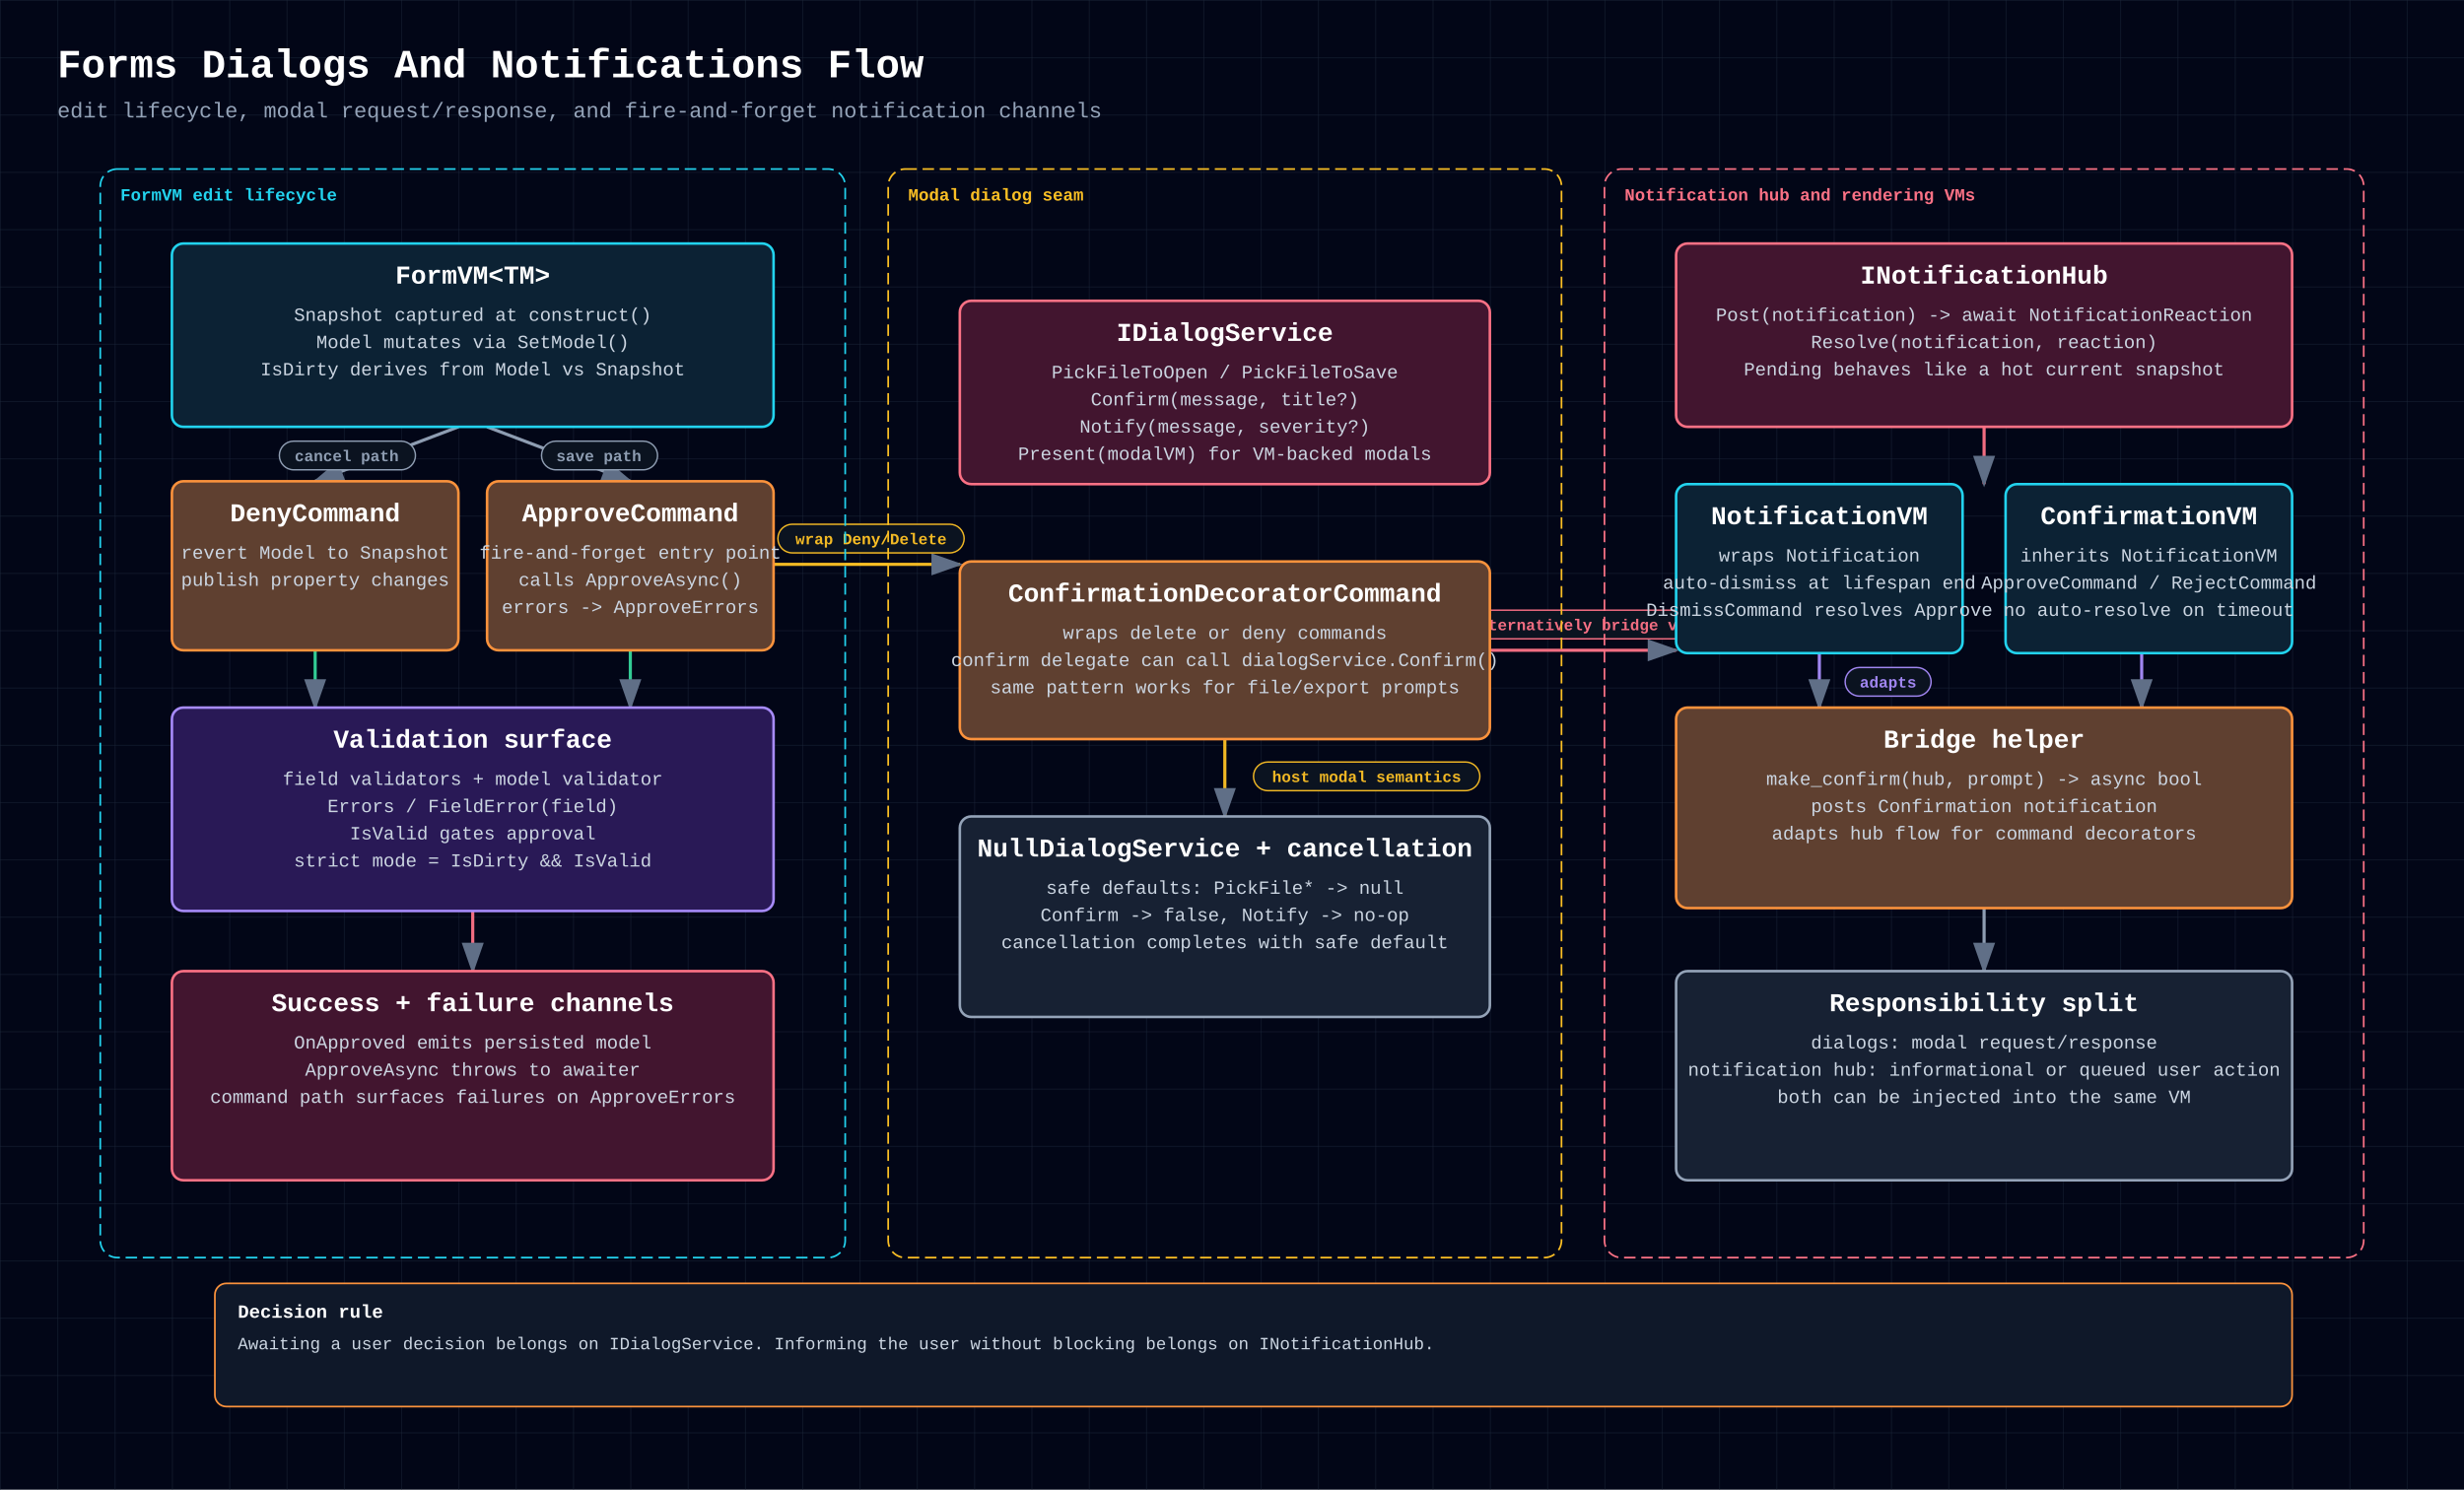
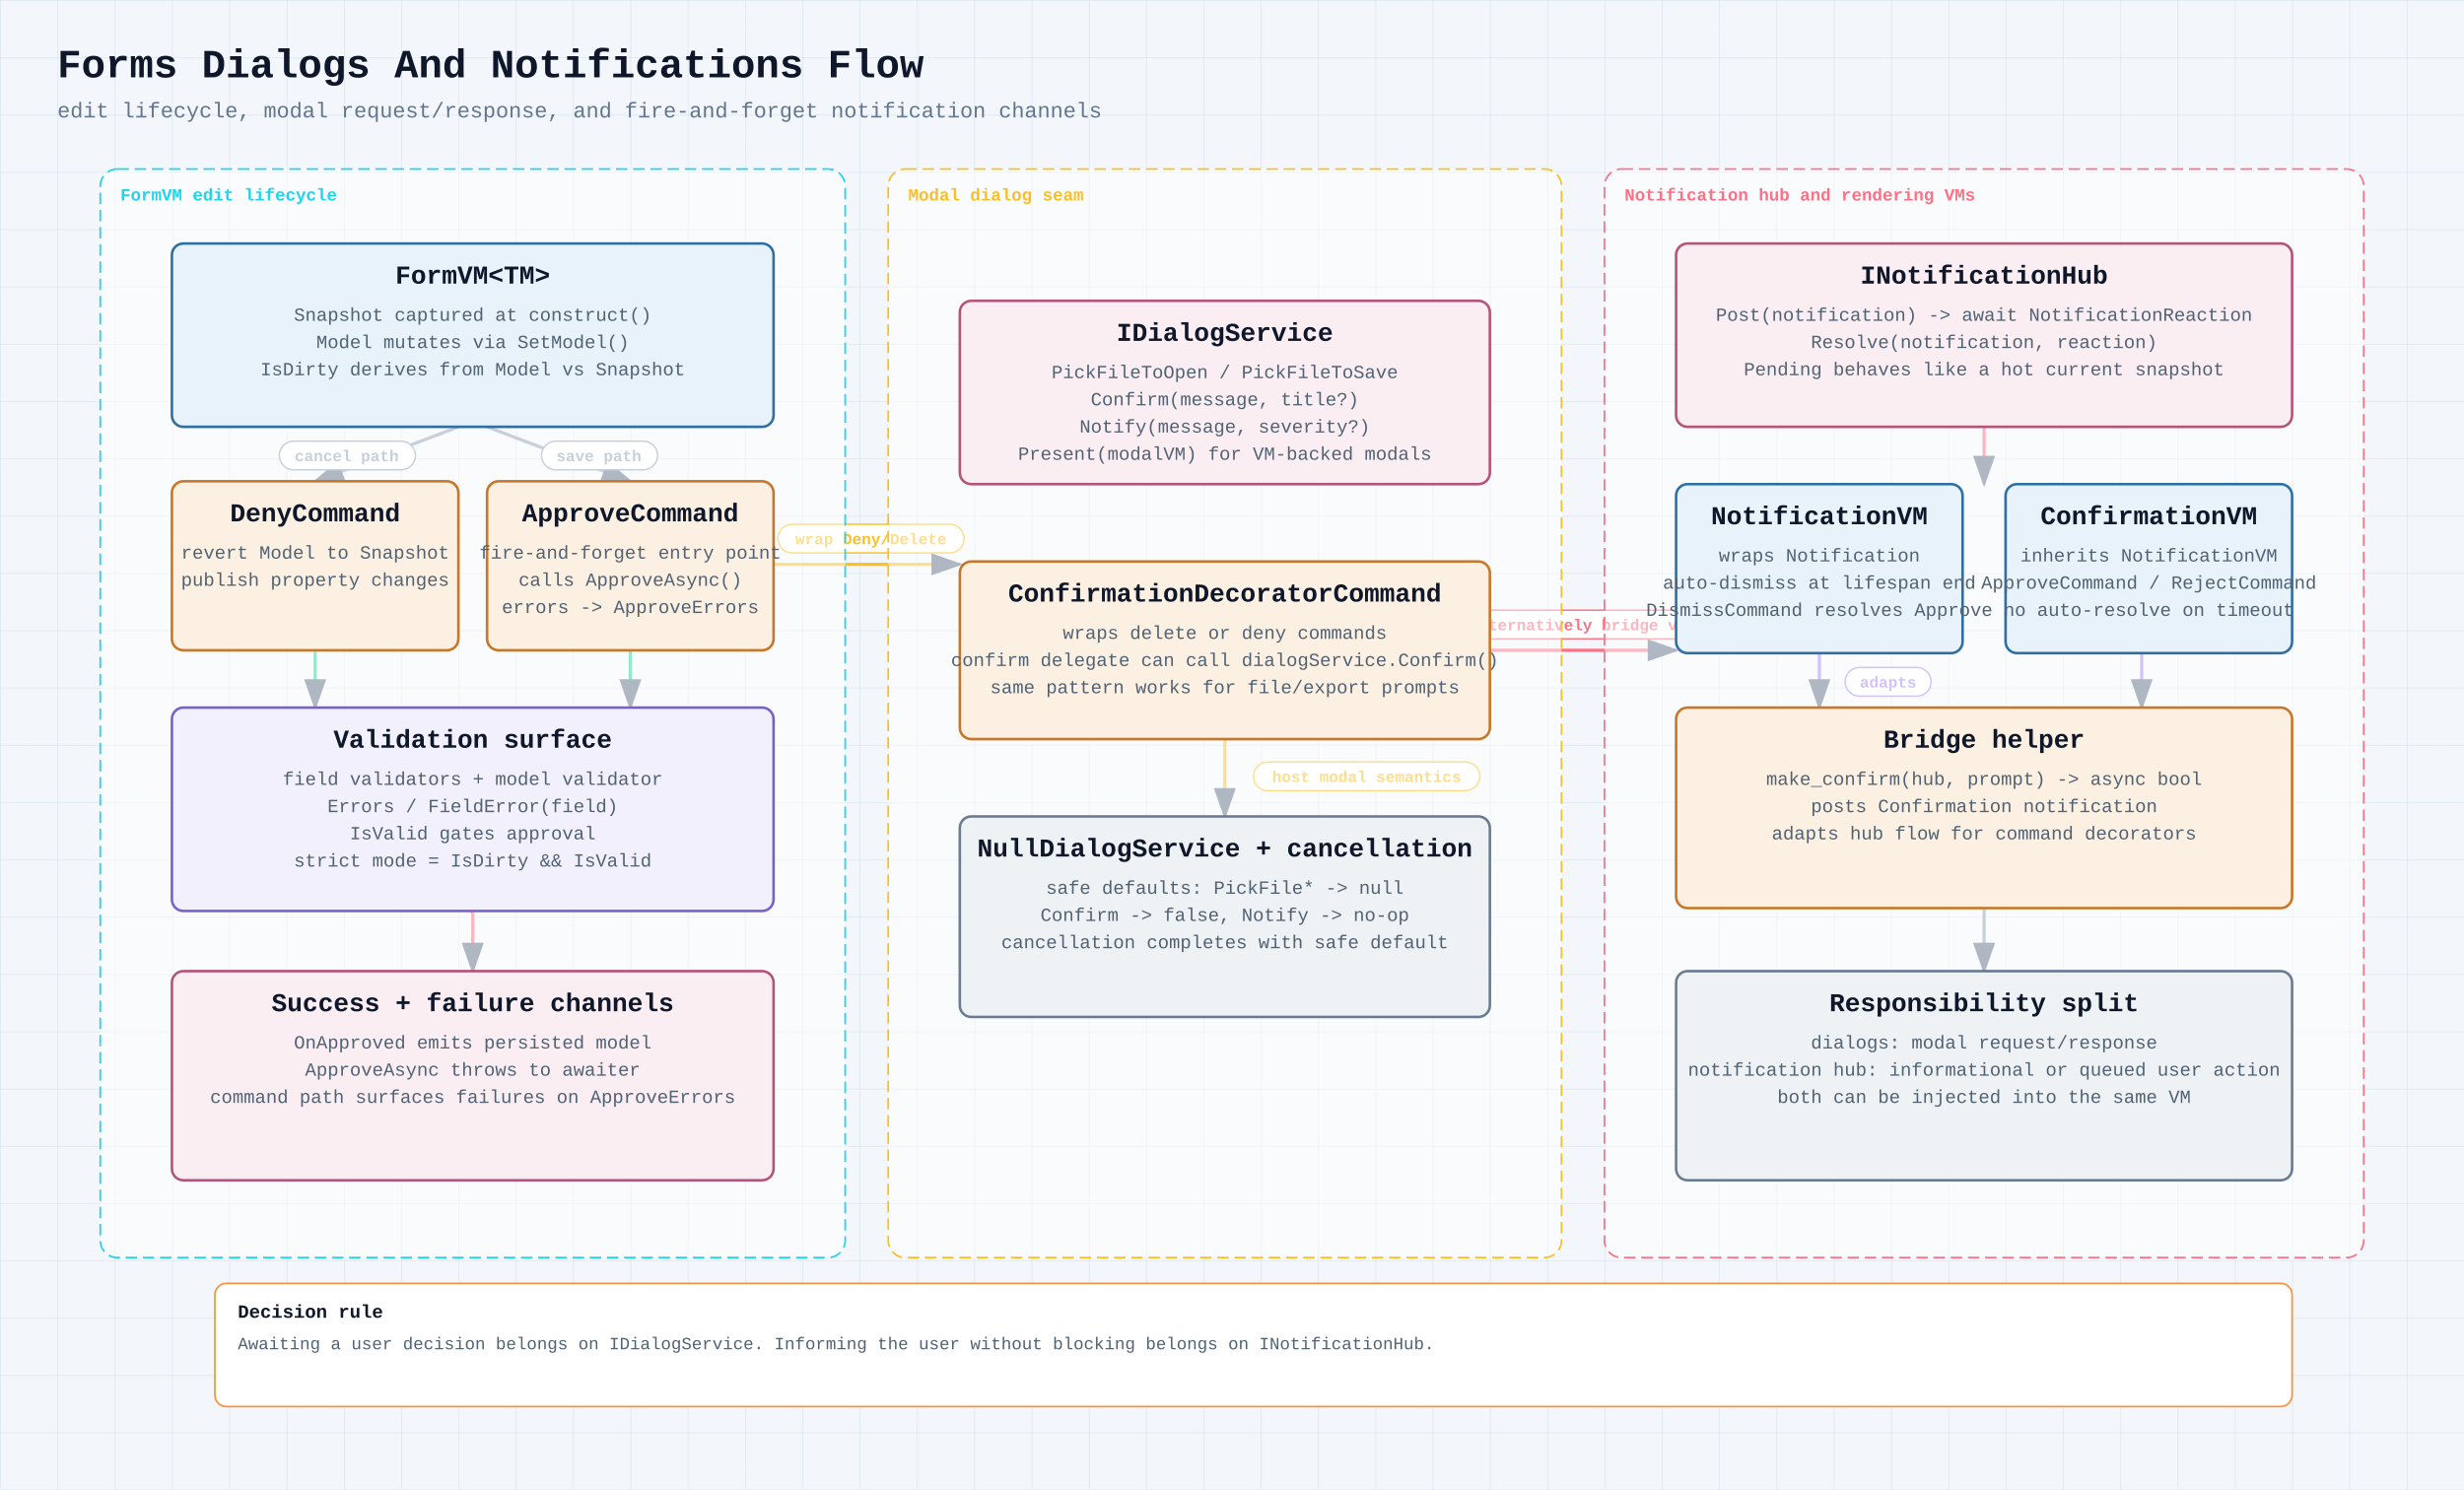
<svg xmlns="http://www.w3.org/2000/svg" width="1720" height="1040" viewBox="0 0 1720 1040" style="font-family: ui-monospace, SFMono-Regular, Menlo, Monaco, Consolas, 'Liberation Mono', 'Courier New', monospace;">
  <defs>
    <style>
      text { font-family: ui-monospace, SFMono-Regular, Menlo, Monaco, Consolas, 'Liberation Mono', 'Courier New', monospace; }
    </style>
    <pattern id="grid" width="40" height="40" patternUnits="userSpaceOnUse">
-       <path d="M 40 0 L 0 0 0 40" fill="none" stroke="#1e293b" stroke-width="0.6" />
+       <path d="M 40 0 L 0 0 0 40" fill="none" stroke="#d7e1ec" stroke-width="0.8" />
    </pattern>
    <marker id="arrowhead" markerWidth="10" markerHeight="7" refX="9" refY="3.5" orient="auto">
      <polygon points="0 0, 10 3.5, 0 7" fill="#64748b" />
    </marker>
  </defs>
-   <rect width="100%" height="100%" fill="#020617" />
+   <rect width="100%" height="100%" fill="#f3f7fb" />
  <rect width="100%" height="100%" fill="url(#grid)" />
-   <text x="40" y="54" fill="white" font-size="28" font-weight="700" text-anchor="start">Forms Dialogs And Notifications Flow</text>
-   <text x="40" y="82" fill="#94a3b8" font-size="15" font-weight="400" text-anchor="start">edit lifecycle, modal request/response, and fire-and-forget notification channels</text>
+   <text x="40" y="54" fill="#0f172a" font-size="28" font-weight="700" text-anchor="start">Forms Dialogs And Notifications Flow</text>
+   <text x="40" y="82" fill="#64748b" font-size="15" font-weight="400" text-anchor="start">edit lifecycle, modal request/response, and fire-and-forget notification channels</text>
  <polyline points="320,298 220,336" fill="none" stroke="#94a3b8" stroke-width="2.2" marker-end="url(#arrowhead)" />
-   <rect x="195" y="308" width="95" height="20" rx="10" fill="#0b1420" stroke="#94a3b8" stroke-width="1" />
+   <rect x="195" y="308" width="95" height="20" rx="10" fill="#ffffff" stroke="#94a3b8" stroke-width="1" />
  <text x="242" y="322" fill="#94a3b8" font-size="11" font-weight="700" text-anchor="middle">cancel path</text>
  <polyline points="340,298 440,336" fill="none" stroke="#94a3b8" stroke-width="2.2" marker-end="url(#arrowhead)" />
-   <rect x="378" y="308" width="81" height="20" rx="10" fill="#0b1420" stroke="#94a3b8" stroke-width="1" />
+   <rect x="378" y="308" width="81" height="20" rx="10" fill="#ffffff" stroke="#94a3b8" stroke-width="1" />
  <text x="418" y="322" fill="#94a3b8" font-size="11" font-weight="700" text-anchor="middle">save path</text>
  <polyline points="220,454 220,494" fill="none" stroke="#34d399" stroke-width="2.2" marker-end="url(#arrowhead)" />
  <polyline points="440,454 440,494" fill="none" stroke="#34d399" stroke-width="2.2" marker-end="url(#arrowhead)" />
  <polyline points="330,636 330,678" fill="none" stroke="#fb7185" stroke-width="2.2" marker-end="url(#arrowhead)" />
  <polyline points="540,394 670,394" fill="none" stroke="#fbbf24" stroke-width="2.2" marker-end="url(#arrowhead)" />
-   <rect x="543" y="366" width="130" height="20" rx="10" fill="#0b1420" stroke="#fbbf24" stroke-width="1" />
+   <rect x="543" y="366" width="130" height="20" rx="10" fill="#ffffff" stroke="#fbbf24" stroke-width="1" />
  <text x="608" y="380" fill="#fbbf24" font-size="11" font-weight="700" text-anchor="middle">wrap Deny/Delete</text>
  <polyline points="855,516 855,570" fill="none" stroke="#fbbf24" stroke-width="2.2" marker-end="url(#arrowhead)" />
-   <rect x="875" y="532" width="158" height="20" rx="10" fill="#0b1420" stroke="#fbbf24" stroke-width="1" />
+   <rect x="875" y="532" width="158" height="20" rx="10" fill="#ffffff" stroke="#fbbf24" stroke-width="1" />
  <text x="954" y="546" fill="#fbbf24" font-size="11" font-weight="700" text-anchor="middle">host modal semantics</text>
  <polyline points="1040,454 1170,454" fill="none" stroke="#fb7185" stroke-width="2.2" marker-end="url(#arrowhead)" />
-   <rect x="1011" y="426" width="214" height="20" rx="10" fill="#0b1420" stroke="#fb7185" stroke-width="1" />
+   <rect x="1011" y="426" width="214" height="20" rx="10" fill="#ffffff" stroke="#fb7185" stroke-width="1" />
  <text x="1118" y="440" fill="#fb7185" font-size="11" font-weight="700" text-anchor="middle">alternatively bridge via hub</text>
  <polyline points="1385,298 1385,338" fill="none" stroke="#fb7185" stroke-width="2.2" marker-end="url(#arrowhead)" />
  <polyline points="1270,456 1270,494" fill="none" stroke="#a78bfa" stroke-width="2.2" marker-end="url(#arrowhead)" />
-   <rect x="1288" y="466" width="60" height="20" rx="10" fill="#0b1420" stroke="#a78bfa" stroke-width="1" />
+   <rect x="1288" y="466" width="60" height="20" rx="10" fill="#ffffff" stroke="#a78bfa" stroke-width="1" />
  <text x="1318" y="480" fill="#a78bfa" font-size="11" font-weight="700" text-anchor="middle">adapts</text>
  <polyline points="1495,456 1495,494" fill="none" stroke="#a78bfa" stroke-width="2.2" marker-end="url(#arrowhead)" />
  <polyline points="1385,634 1385,678" fill="none" stroke="#94a3b8" stroke-width="2.2" marker-end="url(#arrowhead)" />
-   <rect x="70" y="118" width="520" height="760" rx="12" fill="rgba(15, 23, 42, 0.04)" stroke="#22d3ee" stroke-width="1.2" stroke-dasharray="8 4" />
+   <rect x="70" y="118" width="520" height="760" rx="12" fill="rgba(255, 255, 255, 0.48)" stroke="#22d3ee" stroke-width="1.2" stroke-dasharray="8 4" />
  <text x="84" y="140" fill="#22d3ee" font-size="12" font-weight="700" text-anchor="start">FormVM edit lifecycle</text>
-   <rect x="620" y="118" width="470" height="760" rx="12" fill="rgba(15, 23, 42, 0.04)" stroke="#fbbf24" stroke-width="1.2" stroke-dasharray="8 4" />
+   <rect x="620" y="118" width="470" height="760" rx="12" fill="rgba(255, 255, 255, 0.48)" stroke="#fbbf24" stroke-width="1.2" stroke-dasharray="8 4" />
  <text x="634" y="140" fill="#fbbf24" font-size="12" font-weight="700" text-anchor="start">Modal dialog seam</text>
-   <rect x="1120" y="118" width="530" height="760" rx="12" fill="rgba(15, 23, 42, 0.04)" stroke="#fb7185" stroke-width="1.2" stroke-dasharray="8 4" />
+   <rect x="1120" y="118" width="530" height="760" rx="12" fill="rgba(255, 255, 255, 0.48)" stroke="#fb7185" stroke-width="1.2" stroke-dasharray="8 4" />
  <text x="1134" y="140" fill="#fb7185" font-size="12" font-weight="700" text-anchor="start">Notification hub and rendering VMs</text>
-   <rect x="120" y="170" width="420" height="128" rx="8" fill="#0f172a" />
-   <rect x="120" y="170" width="420" height="128" rx="8" fill="rgba(8, 51, 68, 0.42)" stroke="#22d3ee" stroke-width="1.8" />
-   <text x="330" y="198" fill="white" font-size="18" font-weight="700" text-anchor="middle">FormVM&lt;TM&gt;</text>
-   <text x="330" y="224" fill="#cbd5e1" font-size="13" font-weight="400" text-anchor="middle">Snapshot captured at construct()</text>
-   <text x="330" y="243" fill="#cbd5e1" font-size="13" font-weight="400" text-anchor="middle">Model mutates via SetModel()</text>
-   <text x="330" y="262" fill="#cbd5e1" font-size="13" font-weight="400" text-anchor="middle">IsDirty derives from Model vs Snapshot</text>
-   <rect x="120" y="336" width="200" height="118" rx="8" fill="#0f172a" />
-   <rect x="120" y="336" width="200" height="118" rx="8" fill="rgba(251, 146, 60, 0.34)" stroke="#fb923c" stroke-width="1.8" />
-   <text x="220" y="364" fill="white" font-size="18" font-weight="700" text-anchor="middle">DenyCommand</text>
-   <text x="220" y="390" fill="#cbd5e1" font-size="13" font-weight="400" text-anchor="middle">revert Model to Snapshot</text>
-   <text x="220" y="409" fill="#cbd5e1" font-size="13" font-weight="400" text-anchor="middle">publish property changes</text>
-   <rect x="340" y="336" width="200" height="118" rx="8" fill="#0f172a" />
-   <rect x="340" y="336" width="200" height="118" rx="8" fill="rgba(251, 146, 60, 0.34)" stroke="#fb923c" stroke-width="1.8" />
-   <text x="440" y="364" fill="white" font-size="18" font-weight="700" text-anchor="middle">ApproveCommand</text>
-   <text x="440" y="390" fill="#cbd5e1" font-size="13" font-weight="400" text-anchor="middle">fire-and-forget entry point</text>
-   <text x="440" y="409" fill="#cbd5e1" font-size="13" font-weight="400" text-anchor="middle">calls ApproveAsync()</text>
-   <text x="440" y="428" fill="#cbd5e1" font-size="13" font-weight="400" text-anchor="middle">errors -&gt; ApproveErrors</text>
-   <rect x="120" y="494" width="420" height="142" rx="8" fill="#0f172a" />
-   <rect x="120" y="494" width="420" height="142" rx="8" fill="rgba(76, 29, 149, 0.42)" stroke="#a78bfa" stroke-width="1.8" />
-   <text x="330" y="522" fill="white" font-size="18" font-weight="700" text-anchor="middle">Validation surface</text>
-   <text x="330" y="548" fill="#cbd5e1" font-size="13" font-weight="400" text-anchor="middle">field validators + model validator</text>
-   <text x="330" y="567" fill="#cbd5e1" font-size="13" font-weight="400" text-anchor="middle">Errors / FieldError(field)</text>
-   <text x="330" y="586" fill="#cbd5e1" font-size="13" font-weight="400" text-anchor="middle">IsValid gates approval</text>
-   <text x="330" y="605" fill="#cbd5e1" font-size="13" font-weight="400" text-anchor="middle">strict mode = IsDirty &amp;&amp; IsValid</text>
-   <rect x="120" y="678" width="420" height="146" rx="8" fill="#0f172a" />
-   <rect x="120" y="678" width="420" height="146" rx="8" fill="rgba(136, 19, 55, 0.42)" stroke="#fb7185" stroke-width="1.8" />
-   <text x="330" y="706" fill="white" font-size="18" font-weight="700" text-anchor="middle">Success + failure channels</text>
-   <text x="330" y="732" fill="#cbd5e1" font-size="13" font-weight="400" text-anchor="middle">OnApproved emits persisted model</text>
-   <text x="330" y="751" fill="#cbd5e1" font-size="13" font-weight="400" text-anchor="middle">ApproveAsync throws to awaiter</text>
-   <text x="330" y="770" fill="#cbd5e1" font-size="13" font-weight="400" text-anchor="middle">command path surfaces failures on ApproveErrors</text>
-   <rect x="670" y="210" width="370" height="128" rx="8" fill="#0f172a" />
-   <rect x="670" y="210" width="370" height="128" rx="8" fill="rgba(136, 19, 55, 0.42)" stroke="#fb7185" stroke-width="1.8" />
-   <text x="855" y="238" fill="white" font-size="18" font-weight="700" text-anchor="middle">IDialogService</text>
-   <text x="855" y="264" fill="#cbd5e1" font-size="13" font-weight="400" text-anchor="middle">PickFileToOpen / PickFileToSave</text>
-   <text x="855" y="283" fill="#cbd5e1" font-size="13" font-weight="400" text-anchor="middle">Confirm(message, title?)</text>
-   <text x="855" y="302" fill="#cbd5e1" font-size="13" font-weight="400" text-anchor="middle">Notify(message, severity?)</text>
-   <text x="855" y="321" fill="#cbd5e1" font-size="13" font-weight="400" text-anchor="middle">Present(modalVM) for VM-backed modals</text>
-   <rect x="670" y="392" width="370" height="124" rx="8" fill="#0f172a" />
-   <rect x="670" y="392" width="370" height="124" rx="8" fill="rgba(251, 146, 60, 0.34)" stroke="#fb923c" stroke-width="1.8" />
-   <text x="855" y="420" fill="white" font-size="18" font-weight="700" text-anchor="middle">ConfirmationDecoratorCommand</text>
-   <text x="855" y="446" fill="#cbd5e1" font-size="13" font-weight="400" text-anchor="middle">wraps delete or deny commands</text>
-   <text x="855" y="465" fill="#cbd5e1" font-size="13" font-weight="400" text-anchor="middle">confirm delegate can call dialogService.Confirm()</text>
-   <text x="855" y="484" fill="#cbd5e1" font-size="13" font-weight="400" text-anchor="middle">same pattern works for file/export prompts</text>
-   <rect x="670" y="570" width="370" height="140" rx="8" fill="#0f172a" />
-   <rect x="670" y="570" width="370" height="140" rx="8" fill="rgba(30, 41, 59, 0.56)" stroke="#94a3b8" stroke-width="1.8" />
-   <text x="855" y="598" fill="white" font-size="18" font-weight="700" text-anchor="middle">NullDialogService + cancellation</text>
-   <text x="855" y="624" fill="#cbd5e1" font-size="13" font-weight="400" text-anchor="middle">safe defaults: PickFile* -&gt; null</text>
-   <text x="855" y="643" fill="#cbd5e1" font-size="13" font-weight="400" text-anchor="middle">Confirm -&gt; false, Notify -&gt; no-op</text>
-   <text x="855" y="662" fill="#cbd5e1" font-size="13" font-weight="400" text-anchor="middle">cancellation completes with safe default</text>
-   <rect x="1170" y="170" width="430" height="128" rx="8" fill="#0f172a" />
-   <rect x="1170" y="170" width="430" height="128" rx="8" fill="rgba(136, 19, 55, 0.42)" stroke="#fb7185" stroke-width="1.8" />
-   <text x="1385" y="198" fill="white" font-size="18" font-weight="700" text-anchor="middle">INotificationHub</text>
-   <text x="1385" y="224" fill="#cbd5e1" font-size="13" font-weight="400" text-anchor="middle">Post(notification) -&gt; await NotificationReaction</text>
-   <text x="1385" y="243" fill="#cbd5e1" font-size="13" font-weight="400" text-anchor="middle">Resolve(notification, reaction)</text>
-   <text x="1385" y="262" fill="#cbd5e1" font-size="13" font-weight="400" text-anchor="middle">Pending behaves like a hot current snapshot</text>
-   <rect x="1170" y="338" width="200" height="118" rx="8" fill="#0f172a" />
-   <rect x="1170" y="338" width="200" height="118" rx="8" fill="rgba(8, 51, 68, 0.42)" stroke="#22d3ee" stroke-width="1.8" />
-   <text x="1270" y="366" fill="white" font-size="18" font-weight="700" text-anchor="middle">NotificationVM</text>
-   <text x="1270" y="392" fill="#cbd5e1" font-size="13" font-weight="400" text-anchor="middle">wraps Notification</text>
-   <text x="1270" y="411" fill="#cbd5e1" font-size="13" font-weight="400" text-anchor="middle">auto-dismiss at lifespan end</text>
-   <text x="1270" y="430" fill="#cbd5e1" font-size="13" font-weight="400" text-anchor="middle">DismissCommand resolves Approve</text>
-   <rect x="1400" y="338" width="200" height="118" rx="8" fill="#0f172a" />
-   <rect x="1400" y="338" width="200" height="118" rx="8" fill="rgba(8, 51, 68, 0.42)" stroke="#22d3ee" stroke-width="1.8" />
-   <text x="1500" y="366" fill="white" font-size="18" font-weight="700" text-anchor="middle">ConfirmationVM</text>
-   <text x="1500" y="392" fill="#cbd5e1" font-size="13" font-weight="400" text-anchor="middle">inherits NotificationVM</text>
-   <text x="1500" y="411" fill="#cbd5e1" font-size="13" font-weight="400" text-anchor="middle">ApproveCommand / RejectCommand</text>
-   <text x="1500" y="430" fill="#cbd5e1" font-size="13" font-weight="400" text-anchor="middle">no auto-resolve on timeout</text>
-   <rect x="1170" y="494" width="430" height="140" rx="8" fill="#0f172a" />
-   <rect x="1170" y="494" width="430" height="140" rx="8" fill="rgba(251, 146, 60, 0.34)" stroke="#fb923c" stroke-width="1.8" />
-   <text x="1385" y="522" fill="white" font-size="18" font-weight="700" text-anchor="middle">Bridge helper</text>
-   <text x="1385" y="548" fill="#cbd5e1" font-size="13" font-weight="400" text-anchor="middle">make_confirm(hub, prompt) -&gt; async bool</text>
-   <text x="1385" y="567" fill="#cbd5e1" font-size="13" font-weight="400" text-anchor="middle">posts Confirmation notification</text>
-   <text x="1385" y="586" fill="#cbd5e1" font-size="13" font-weight="400" text-anchor="middle">adapts hub flow for command decorators</text>
-   <rect x="1170" y="678" width="430" height="146" rx="8" fill="#0f172a" />
-   <rect x="1170" y="678" width="430" height="146" rx="8" fill="rgba(30, 41, 59, 0.56)" stroke="#94a3b8" stroke-width="1.8" />
-   <text x="1385" y="706" fill="white" font-size="18" font-weight="700" text-anchor="middle">Responsibility split</text>
-   <text x="1385" y="732" fill="#cbd5e1" font-size="13" font-weight="400" text-anchor="middle">dialogs: modal request/response</text>
-   <text x="1385" y="751" fill="#cbd5e1" font-size="13" font-weight="400" text-anchor="middle">notification hub: informational or queued user action</text>
-   <text x="1385" y="770" fill="#cbd5e1" font-size="13" font-weight="400" text-anchor="middle">both can be injected into the same VM</text>
-   <rect x="150" y="896" width="1450" height="86" rx="8" fill="#111c2a" />
-   <rect x="150" y="896" width="1450" height="86" rx="8" fill="rgba(15, 23, 42, 0.68)" stroke="#fb923c" stroke-width="1.2" />
-   <text x="166" y="920" fill="white" font-size="13" font-weight="700" text-anchor="start">Decision rule</text>
-   <text x="166" y="942" fill="#cbd5e1" font-size="12" font-weight="400" text-anchor="start">Awaiting a user decision belongs on IDialogService. Informing the user without blocking belongs on INotificationHub.</text>
+   <rect x="120" y="170" width="420" height="128" rx="8" fill="#ffffff" />
+   <rect x="120" y="170" width="420" height="128" rx="8" fill="rgba(102, 170, 226, 0.16)" stroke="#2f6fa3" stroke-width="1.8" />
+   <text x="330" y="198" fill="#0f172a" font-size="18" font-weight="700" text-anchor="middle">FormVM&lt;TM&gt;</text>
+   <text x="330" y="224" fill="#516273" font-size="13" font-weight="400" text-anchor="middle">Snapshot captured at construct()</text>
+   <text x="330" y="243" fill="#516273" font-size="13" font-weight="400" text-anchor="middle">Model mutates via SetModel()</text>
+   <text x="330" y="262" fill="#516273" font-size="13" font-weight="400" text-anchor="middle">IsDirty derives from Model vs Snapshot</text>
+   <rect x="120" y="336" width="200" height="118" rx="8" fill="#ffffff" />
+   <rect x="120" y="336" width="200" height="118" rx="8" fill="rgba(239, 174, 104, 0.18)" stroke="#c77729" stroke-width="1.8" />
+   <text x="220" y="364" fill="#0f172a" font-size="18" font-weight="700" text-anchor="middle">DenyCommand</text>
+   <text x="220" y="390" fill="#516273" font-size="13" font-weight="400" text-anchor="middle">revert Model to Snapshot</text>
+   <text x="220" y="409" fill="#516273" font-size="13" font-weight="400" text-anchor="middle">publish property changes</text>
+   <rect x="340" y="336" width="200" height="118" rx="8" fill="#ffffff" />
+   <rect x="340" y="336" width="200" height="118" rx="8" fill="rgba(239, 174, 104, 0.18)" stroke="#c77729" stroke-width="1.8" />
+   <text x="440" y="364" fill="#0f172a" font-size="18" font-weight="700" text-anchor="middle">ApproveCommand</text>
+   <text x="440" y="390" fill="#516273" font-size="13" font-weight="400" text-anchor="middle">fire-and-forget entry point</text>
+   <text x="440" y="409" fill="#516273" font-size="13" font-weight="400" text-anchor="middle">calls ApproveAsync()</text>
+   <text x="440" y="428" fill="#516273" font-size="13" font-weight="400" text-anchor="middle">errors -&gt; ApproveErrors</text>
+   <rect x="120" y="494" width="420" height="142" rx="8" fill="#ffffff" />
+   <rect x="120" y="494" width="420" height="142" rx="8" fill="rgba(174, 161, 231, 0.16)" stroke="#7862c9" stroke-width="1.8" />
+   <text x="330" y="522" fill="#0f172a" font-size="18" font-weight="700" text-anchor="middle">Validation surface</text>
+   <text x="330" y="548" fill="#516273" font-size="13" font-weight="400" text-anchor="middle">field validators + model validator</text>
+   <text x="330" y="567" fill="#516273" font-size="13" font-weight="400" text-anchor="middle">Errors / FieldError(field)</text>
+   <text x="330" y="586" fill="#516273" font-size="13" font-weight="400" text-anchor="middle">IsValid gates approval</text>
+   <text x="330" y="605" fill="#516273" font-size="13" font-weight="400" text-anchor="middle">strict mode = IsDirty &amp;&amp; IsValid</text>
+   <rect x="120" y="678" width="420" height="146" rx="8" fill="#ffffff" />
+   <rect x="120" y="678" width="420" height="146" rx="8" fill="rgba(220, 145, 179, 0.16)" stroke="#b55479" stroke-width="1.8" />
+   <text x="330" y="706" fill="#0f172a" font-size="18" font-weight="700" text-anchor="middle">Success + failure channels</text>
+   <text x="330" y="732" fill="#516273" font-size="13" font-weight="400" text-anchor="middle">OnApproved emits persisted model</text>
+   <text x="330" y="751" fill="#516273" font-size="13" font-weight="400" text-anchor="middle">ApproveAsync throws to awaiter</text>
+   <text x="330" y="770" fill="#516273" font-size="13" font-weight="400" text-anchor="middle">command path surfaces failures on ApproveErrors</text>
+   <rect x="670" y="210" width="370" height="128" rx="8" fill="#ffffff" />
+   <rect x="670" y="210" width="370" height="128" rx="8" fill="rgba(220, 145, 179, 0.16)" stroke="#b55479" stroke-width="1.8" />
+   <text x="855" y="238" fill="#0f172a" font-size="18" font-weight="700" text-anchor="middle">IDialogService</text>
+   <text x="855" y="264" fill="#516273" font-size="13" font-weight="400" text-anchor="middle">PickFileToOpen / PickFileToSave</text>
+   <text x="855" y="283" fill="#516273" font-size="13" font-weight="400" text-anchor="middle">Confirm(message, title?)</text>
+   <text x="855" y="302" fill="#516273" font-size="13" font-weight="400" text-anchor="middle">Notify(message, severity?)</text>
+   <text x="855" y="321" fill="#516273" font-size="13" font-weight="400" text-anchor="middle">Present(modalVM) for VM-backed modals</text>
+   <rect x="670" y="392" width="370" height="124" rx="8" fill="#ffffff" />
+   <rect x="670" y="392" width="370" height="124" rx="8" fill="rgba(239, 174, 104, 0.18)" stroke="#c77729" stroke-width="1.8" />
+   <text x="855" y="420" fill="#0f172a" font-size="18" font-weight="700" text-anchor="middle">ConfirmationDecoratorCommand</text>
+   <text x="855" y="446" fill="#516273" font-size="13" font-weight="400" text-anchor="middle">wraps delete or deny commands</text>
+   <text x="855" y="465" fill="#516273" font-size="13" font-weight="400" text-anchor="middle">confirm delegate can call dialogService.Confirm()</text>
+   <text x="855" y="484" fill="#516273" font-size="13" font-weight="400" text-anchor="middle">same pattern works for file/export prompts</text>
+   <rect x="670" y="570" width="370" height="140" rx="8" fill="#ffffff" />
+   <rect x="670" y="570" width="370" height="140" rx="8" fill="rgba(170, 184, 201, 0.18)" stroke="#6a7c91" stroke-width="1.8" />
+   <text x="855" y="598" fill="#0f172a" font-size="18" font-weight="700" text-anchor="middle">NullDialogService + cancellation</text>
+   <text x="855" y="624" fill="#516273" font-size="13" font-weight="400" text-anchor="middle">safe defaults: PickFile* -&gt; null</text>
+   <text x="855" y="643" fill="#516273" font-size="13" font-weight="400" text-anchor="middle">Confirm -&gt; false, Notify -&gt; no-op</text>
+   <text x="855" y="662" fill="#516273" font-size="13" font-weight="400" text-anchor="middle">cancellation completes with safe default</text>
+   <rect x="1170" y="170" width="430" height="128" rx="8" fill="#ffffff" />
+   <rect x="1170" y="170" width="430" height="128" rx="8" fill="rgba(220, 145, 179, 0.16)" stroke="#b55479" stroke-width="1.8" />
+   <text x="1385" y="198" fill="#0f172a" font-size="18" font-weight="700" text-anchor="middle">INotificationHub</text>
+   <text x="1385" y="224" fill="#516273" font-size="13" font-weight="400" text-anchor="middle">Post(notification) -&gt; await NotificationReaction</text>
+   <text x="1385" y="243" fill="#516273" font-size="13" font-weight="400" text-anchor="middle">Resolve(notification, reaction)</text>
+   <text x="1385" y="262" fill="#516273" font-size="13" font-weight="400" text-anchor="middle">Pending behaves like a hot current snapshot</text>
+   <rect x="1170" y="338" width="200" height="118" rx="8" fill="#ffffff" />
+   <rect x="1170" y="338" width="200" height="118" rx="8" fill="rgba(102, 170, 226, 0.16)" stroke="#2f6fa3" stroke-width="1.8" />
+   <text x="1270" y="366" fill="#0f172a" font-size="18" font-weight="700" text-anchor="middle">NotificationVM</text>
+   <text x="1270" y="392" fill="#516273" font-size="13" font-weight="400" text-anchor="middle">wraps Notification</text>
+   <text x="1270" y="411" fill="#516273" font-size="13" font-weight="400" text-anchor="middle">auto-dismiss at lifespan end</text>
+   <text x="1270" y="430" fill="#516273" font-size="13" font-weight="400" text-anchor="middle">DismissCommand resolves Approve</text>
+   <rect x="1400" y="338" width="200" height="118" rx="8" fill="#ffffff" />
+   <rect x="1400" y="338" width="200" height="118" rx="8" fill="rgba(102, 170, 226, 0.16)" stroke="#2f6fa3" stroke-width="1.8" />
+   <text x="1500" y="366" fill="#0f172a" font-size="18" font-weight="700" text-anchor="middle">ConfirmationVM</text>
+   <text x="1500" y="392" fill="#516273" font-size="13" font-weight="400" text-anchor="middle">inherits NotificationVM</text>
+   <text x="1500" y="411" fill="#516273" font-size="13" font-weight="400" text-anchor="middle">ApproveCommand / RejectCommand</text>
+   <text x="1500" y="430" fill="#516273" font-size="13" font-weight="400" text-anchor="middle">no auto-resolve on timeout</text>
+   <rect x="1170" y="494" width="430" height="140" rx="8" fill="#ffffff" />
+   <rect x="1170" y="494" width="430" height="140" rx="8" fill="rgba(239, 174, 104, 0.18)" stroke="#c77729" stroke-width="1.8" />
+   <text x="1385" y="522" fill="#0f172a" font-size="18" font-weight="700" text-anchor="middle">Bridge helper</text>
+   <text x="1385" y="548" fill="#516273" font-size="13" font-weight="400" text-anchor="middle">make_confirm(hub, prompt) -&gt; async bool</text>
+   <text x="1385" y="567" fill="#516273" font-size="13" font-weight="400" text-anchor="middle">posts Confirmation notification</text>
+   <text x="1385" y="586" fill="#516273" font-size="13" font-weight="400" text-anchor="middle">adapts hub flow for command decorators</text>
+   <rect x="1170" y="678" width="430" height="146" rx="8" fill="#ffffff" />
+   <rect x="1170" y="678" width="430" height="146" rx="8" fill="rgba(170, 184, 201, 0.18)" stroke="#6a7c91" stroke-width="1.8" />
+   <text x="1385" y="706" fill="#0f172a" font-size="18" font-weight="700" text-anchor="middle">Responsibility split</text>
+   <text x="1385" y="732" fill="#516273" font-size="13" font-weight="400" text-anchor="middle">dialogs: modal request/response</text>
+   <text x="1385" y="751" fill="#516273" font-size="13" font-weight="400" text-anchor="middle">notification hub: informational or queued user action</text>
+   <text x="1385" y="770" fill="#516273" font-size="13" font-weight="400" text-anchor="middle">both can be injected into the same VM</text>
+   <rect x="150" y="896" width="1450" height="86" rx="8" fill="#f8fbff" />
+   <rect x="150" y="896" width="1450" height="86" rx="8" fill="rgba(255, 255, 255, 0.94)" stroke="#fb923c" stroke-width="1.2" />
+   <text x="166" y="920" fill="#0f172a" font-size="13" font-weight="700" text-anchor="start">Decision rule</text>
+   <text x="166" y="942" fill="#516273" font-size="12" font-weight="400" text-anchor="start">Awaiting a user decision belongs on IDialogService. Informing the user without blocking belongs on INotificationHub.</text>
</svg>
